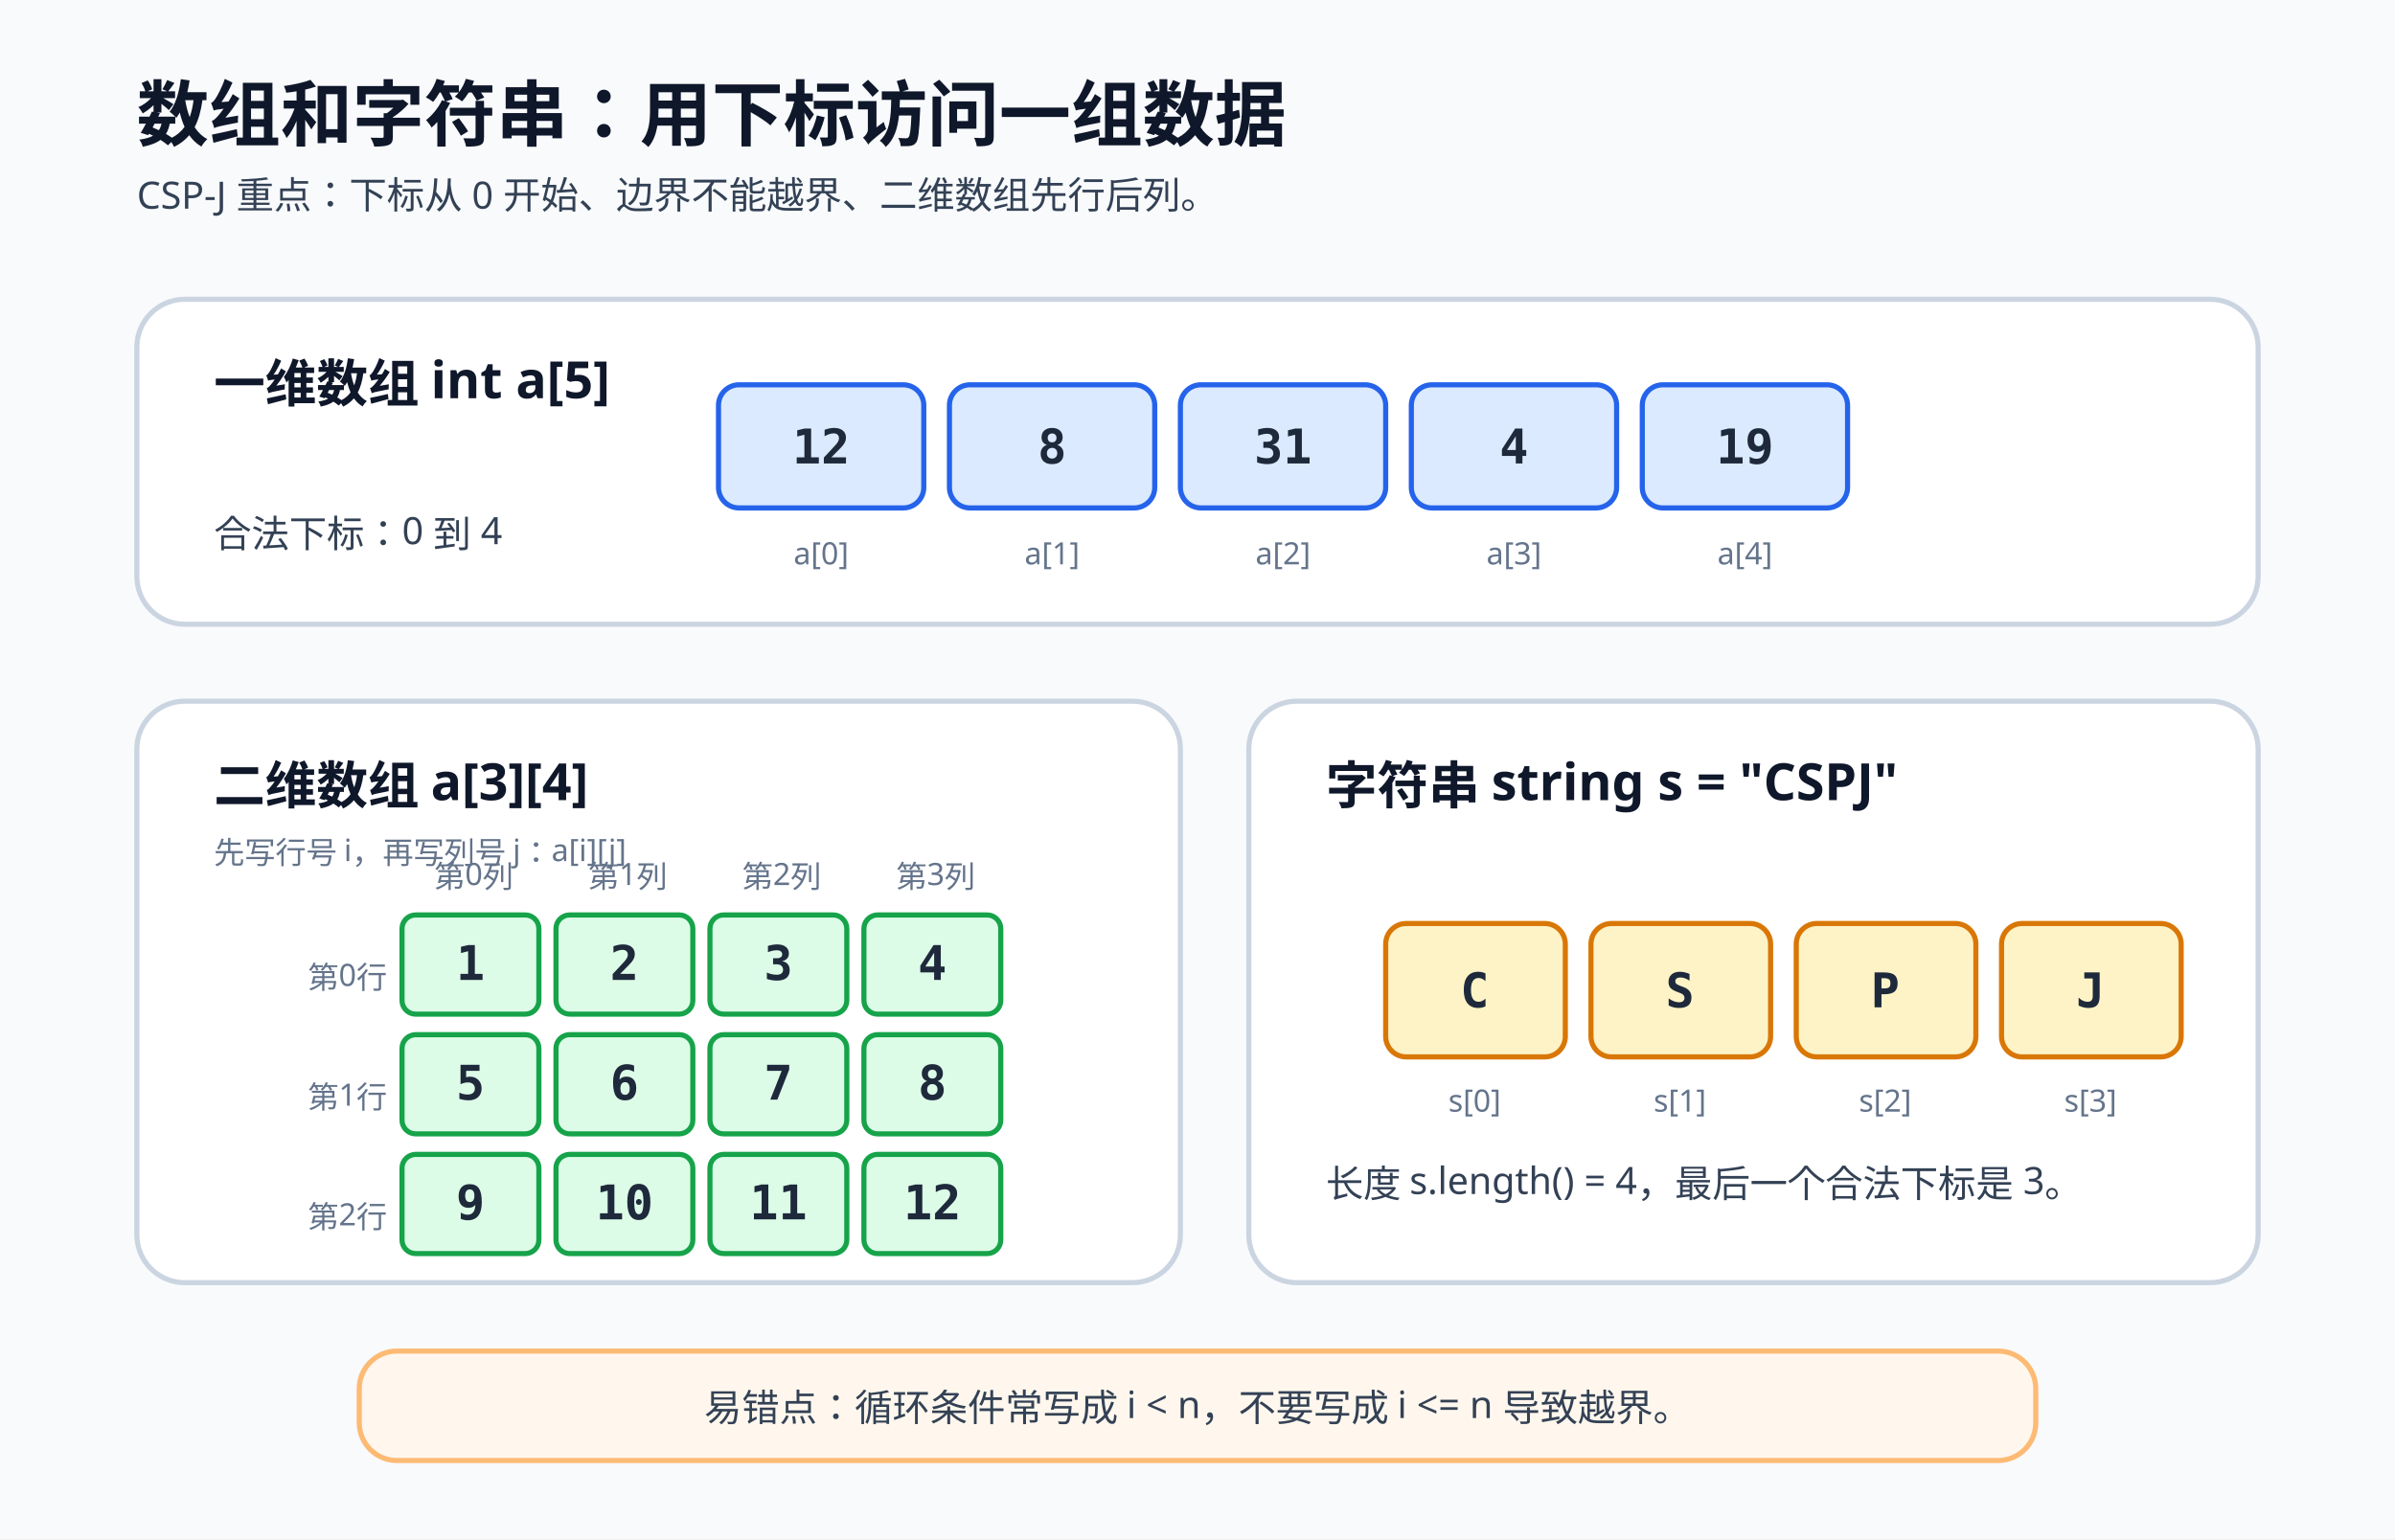
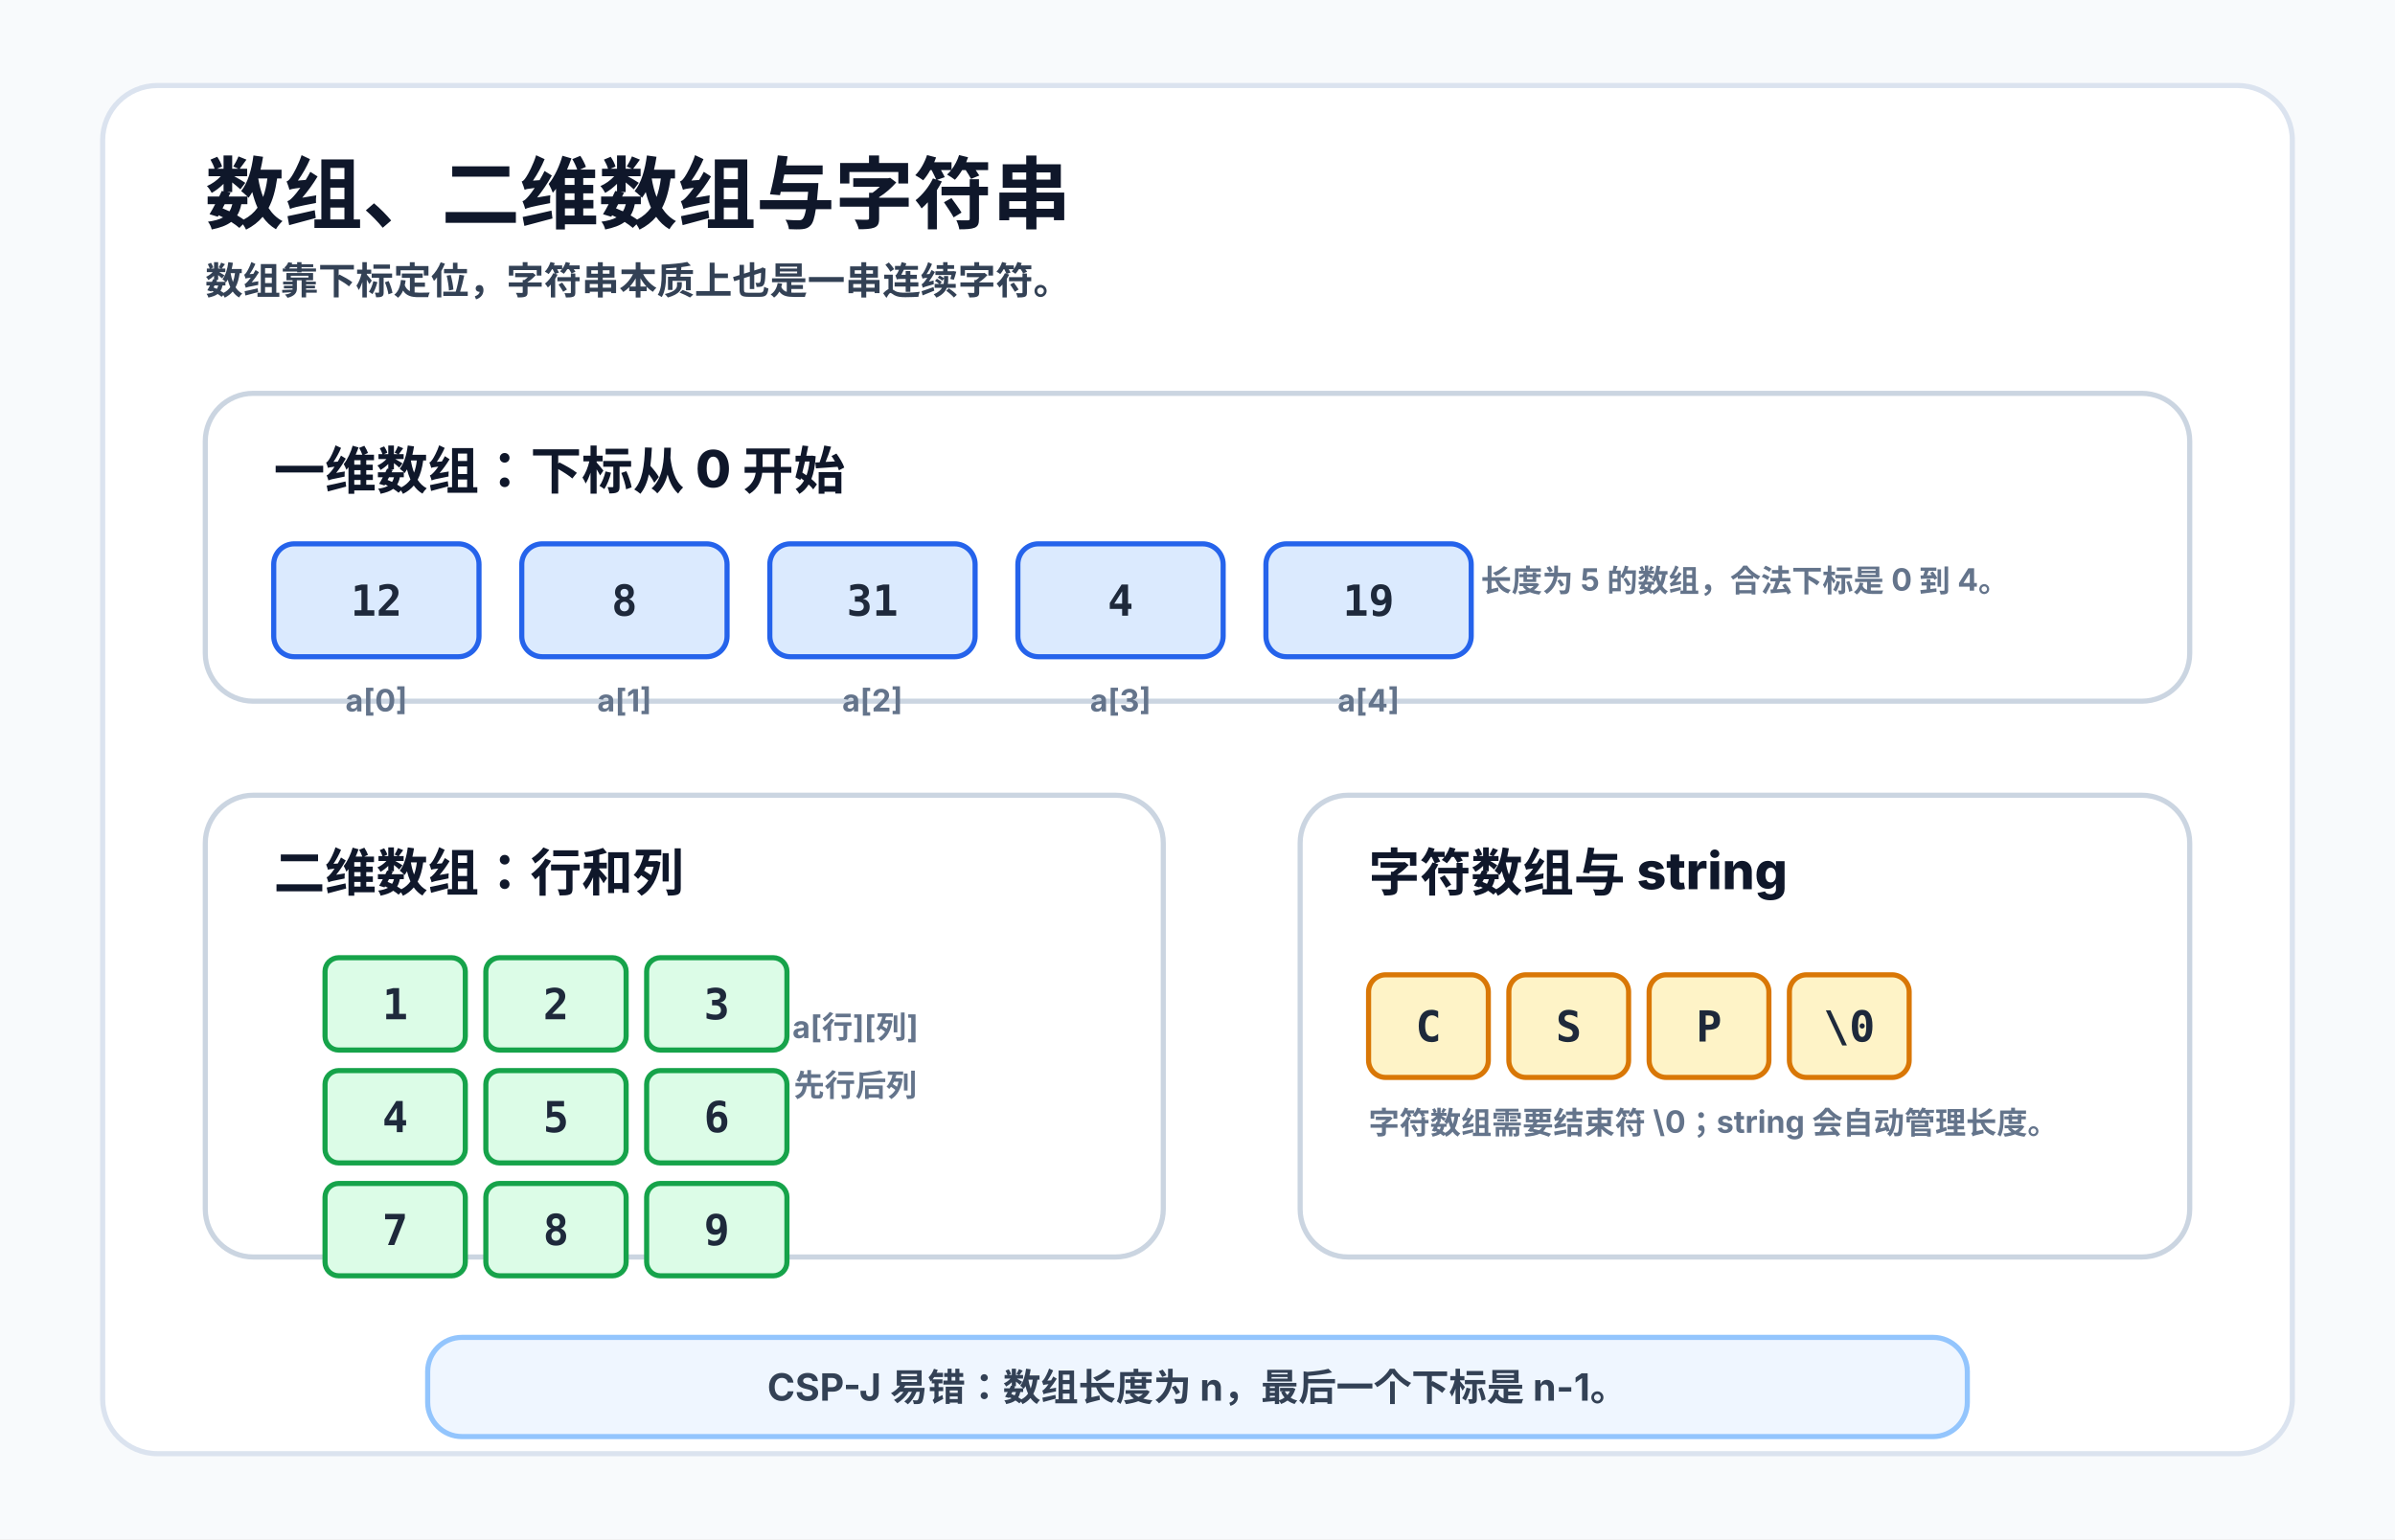
<svg xmlns="http://www.w3.org/2000/svg" width="1400" height="900" viewBox="0 0 1400 900" role="img" aria-labelledby="title desc">
  <defs>
    <style>
      .bg { fill: #f8fafc; }
+       .panel { fill: #ffffff; stroke: #dbe3ef; stroke-width: 3; }
+       .title { font: 800 46px system-ui, -apple-system, BlinkMacSystemFont, "Segoe UI", sans-serif; fill: #0f172a; }
+       .subtitle { font: 700 22px system-ui, -apple-system, BlinkMacSystemFont, "Segoe UI", sans-serif; fill: #334155; }
+       .label { font: 800 30px system-ui, -apple-system, BlinkMacSystemFont, "Segoe UI", sans-serif; fill: #0f172a; }
+       .small { font: 700 18px system-ui, -apple-system, BlinkMacSystemFont, "Segoe UI", sans-serif; fill: #64748b; }
+       .code { font: 800 25px ui-monospace, SFMono-Regular, Menlo, Consolas, monospace; fill: #1e293b; }
+       .cell { fill: #dbeafe; stroke: #2563eb; stroke-width: 3; }
+       .matrix { fill: #dcfce7; stroke: #16a34a; stroke-width: 3; }
+       .str { fill: #fef3c7; stroke: #d97706; stroke-width: 3; }
      .card { fill: #ffffff; stroke: #cbd5e1; stroke-width: 3; }
-       .cell { fill: #dbeafe; stroke: #2563eb; stroke-width: 3; }
-       .cell2 { fill: #dcfce7; stroke: #16a34a; stroke-width: 3; }
-       .str { fill: #fef3c7; stroke: #d97706; stroke-width: 3; }
-       .title { font: 700 42px "PingFang SC", "Microsoft YaHei", sans-serif; fill: #0f172a; }
-       .label { font: 700 30px "PingFang SC", "Microsoft YaHei", sans-serif; fill: #0f172a; }
-       .small { font: 500 22px "PingFang SC", "Microsoft YaHei", sans-serif; fill: #334155; }
-       .tiny { font: 500 18px "PingFang SC", "Microsoft YaHei", sans-serif; fill: #64748b; }
-       .code { font: 700 28px "SFMono-Regular", Consolas, monospace; fill: #1e293b; }
+       .tip { fill: #eff6ff; stroke: #93c5fd; stroke-width: 3; }
    </style>
  </defs>
  <rect class="bg" width="1400" height="900" />
-   <text class="title" x="80" y="82">数组和字符串：用下标访问一组数据</text>
-   <text class="small" x="80" y="122">CSP-J 重点：下标从 0 开始、边界不能越界、二维数组先行后列。</text>
-   <rect class="card" x="80" y="175" width="1240" height="190" rx="28" />
-   <text class="label" x="125" y="235">一维数组 int a[5]</text>
-   <g transform="translate(420,225)">
-     <rect class="cell" x="0" y="0" width="120" height="72" rx="12" />
-     <text class="code" x="60" y="46" text-anchor="middle">12</text>
-     <text class="tiny" x="60" y="105" text-anchor="middle">a[0]</text>
-     <rect class="cell" x="135" y="0" width="120" height="72" rx="12" />
-     <text class="code" x="195" y="46" text-anchor="middle">8</text>
-     <text class="tiny" x="195" y="105" text-anchor="middle">a[1]</text>
-     <rect class="cell" x="270" y="0" width="120" height="72" rx="12" />
-     <text class="code" x="330" y="46" text-anchor="middle">31</text>
-     <text class="tiny" x="330" y="105" text-anchor="middle">a[2]</text>
-     <rect class="cell" x="405" y="0" width="120" height="72" rx="12" />
-     <text class="code" x="465" y="46" text-anchor="middle">4</text>
-     <text class="tiny" x="465" y="105" text-anchor="middle">a[3]</text>
-     <rect class="cell" x="540" y="0" width="120" height="72" rx="12" />
-     <text class="code" x="600" y="46" text-anchor="middle">19</text>
-     <text class="tiny" x="600" y="105" text-anchor="middle">a[4]</text>
+   <rect class="panel" x="60" y="50" width="1280" height="800" rx="32" />
+   <text class="title" x="120" y="130">数组、二维数组与字符串</text>
+   <text class="subtitle" x="120" y="172">数组靠下标定位，字符串本质上也是一串连续字符。</text>
+   <g transform="translate(120 230)">
+     <rect class="card" x="0" y="0" width="1160" height="180" rx="28" />
+     <text class="label" x="40" y="56">一维数组：下标从 0 开始</text>
+     <g transform="translate(40 88)">
+       <rect class="cell" x="0" y="0" width="120" height="66" rx="12" />
+       <text class="code" x="60" y="42" text-anchor="middle">12</text>
+       <text class="small" x="60" y="98" text-anchor="middle">a[0]</text>
+       <rect class="cell" x="145" y="0" width="120" height="66" rx="12" />
+       <text class="code" x="205" y="42" text-anchor="middle">8</text>
+       <text class="small" x="205" y="98" text-anchor="middle">a[1]</text>
+       <rect class="cell" x="290" y="0" width="120" height="66" rx="12" />
+       <text class="code" x="350" y="42" text-anchor="middle">31</text>
+       <text class="small" x="350" y="98" text-anchor="middle">a[2]</text>
+       <rect class="cell" x="435" y="0" width="120" height="66" rx="12" />
+       <text class="code" x="495" y="42" text-anchor="middle">4</text>
+       <text class="small" x="495" y="98" text-anchor="middle">a[3]</text>
+       <rect class="cell" x="580" y="0" width="120" height="66" rx="12" />
+       <text class="code" x="640" y="42" text-anchor="middle">19</text>
+       <text class="small" x="640" y="98" text-anchor="middle">a[4]</text>
+     </g>
+     <text class="small" x="900" y="116" text-anchor="middle">长度为 5 的数组，合法下标是 0 到 4。</text>
  </g>
-   <text class="small" x="125" y="320">合法下标：0 到 4</text>
-   <rect class="card" x="80" y="410" width="610" height="340" rx="28" />
-   <text class="label" x="125" y="470">二维数组 a[3][4]</text>
-   <text class="tiny" x="125" y="505">先写行号 i，再写列号 j：a[i][j]</text>
-   <g transform="translate(235,535)">
-     <text class="tiny" x="-55" y="43">第0行</text>
-     <text class="tiny" x="-55" y="113">第1行</text>
-     <text class="tiny" x="-55" y="183">第2行</text>
-     <text class="tiny" x="42" y="-16" text-anchor="middle">第0列</text>
-     <text class="tiny" x="132" y="-16" text-anchor="middle">第1列</text>
-     <text class="tiny" x="222" y="-16" text-anchor="middle">第2列</text>
-     <text class="tiny" x="312" y="-16" text-anchor="middle">第3列</text>
-     <g>
-       <rect class="cell2" x="0" y="0" width="80" height="58" rx="8" />
-       <text class="code" x="40" y="38" text-anchor="middle">1</text>
-       <rect class="cell2" x="90" y="0" width="80" height="58" rx="8" />
-       <text class="code" x="130" y="38" text-anchor="middle">2</text>
-       <rect class="cell2" x="180" y="0" width="80" height="58" rx="8" />
-       <text class="code" x="220" y="38" text-anchor="middle">3</text>
-       <rect class="cell2" x="270" y="0" width="80" height="58" rx="8" />
-       <text class="code" x="310" y="38" text-anchor="middle">4</text>
-       <rect class="cell2" x="0" y="70" width="80" height="58" rx="8" />
-       <text class="code" x="40" y="108" text-anchor="middle">5</text>
-       <rect class="cell2" x="90" y="70" width="80" height="58" rx="8" />
-       <text class="code" x="130" y="108" text-anchor="middle">6</text>
-       <rect class="cell2" x="180" y="70" width="80" height="58" rx="8" />
-       <text class="code" x="220" y="108" text-anchor="middle">7</text>
-       <rect class="cell2" x="270" y="70" width="80" height="58" rx="8" />
-       <text class="code" x="310" y="108" text-anchor="middle">8</text>
-       <rect class="cell2" x="0" y="140" width="80" height="58" rx="8" />
-       <text class="code" x="40" y="178" text-anchor="middle">9</text>
-       <rect class="cell2" x="90" y="140" width="80" height="58" rx="8" />
-       <text class="code" x="130" y="178" text-anchor="middle">10</text>
-       <rect class="cell2" x="180" y="140" width="80" height="58" rx="8" />
-       <text class="code" x="220" y="178" text-anchor="middle">11</text>
-       <rect class="cell2" x="270" y="140" width="80" height="58" rx="8" />
-       <text class="code" x="310" y="178" text-anchor="middle">12</text>
+   <g transform="translate(120 465)">
+     <rect class="card" x="0" y="0" width="560" height="270" rx="28" />
+     <text class="label" x="40" y="56">二维数组：行和列</text>
+     <g transform="translate(70 95)">
+       <rect class="matrix" x="0" y="0" width="82" height="54" rx="8" />
+       <text class="code" x="41" y="36" text-anchor="middle">1</text>
+       <rect class="matrix" x="94" y="0" width="82" height="54" rx="8" />
+       <text class="code" x="135" y="36" text-anchor="middle">2</text>
+       <rect class="matrix" x="188" y="0" width="82" height="54" rx="8" />
+       <text class="code" x="229" y="36" text-anchor="middle">3</text>
+       <rect class="matrix" x="0" y="66" width="82" height="54" rx="8" />
+       <text class="code" x="41" y="102" text-anchor="middle">4</text>
+       <rect class="matrix" x="94" y="66" width="82" height="54" rx="8" />
+       <text class="code" x="135" y="102" text-anchor="middle">5</text>
+       <rect class="matrix" x="188" y="66" width="82" height="54" rx="8" />
+       <text class="code" x="229" y="102" text-anchor="middle">6</text>
+       <rect class="matrix" x="0" y="132" width="82" height="54" rx="8" />
+       <text class="code" x="41" y="168" text-anchor="middle">7</text>
+       <rect class="matrix" x="94" y="132" width="82" height="54" rx="8" />
+       <text class="code" x="135" y="168" text-anchor="middle">8</text>
+       <rect class="matrix" x="188" y="132" width="82" height="54" rx="8" />
+       <text class="code" x="229" y="168" text-anchor="middle">9</text>
    </g>
+     <text class="small" x="380" y="142" text-anchor="middle">a[行][列]</text>
+     <text class="small" x="380" y="176" text-anchor="middle">先行后列</text>
+     <rect class="card" x="640" y="0" width="520" height="270" rx="28" />
+     <text class="label" x="680" y="56">字符数组与 string</text>
+     <g transform="translate(680 105)">
+       <rect class="str" x="0" y="0" width="70" height="60" rx="10" />
+       <text class="code" x="35" y="39" text-anchor="middle">C</text>
+       <rect class="str" x="82" y="0" width="70" height="60" rx="10" />
+       <text class="code" x="117" y="39" text-anchor="middle">S</text>
+       <rect class="str" x="164" y="0" width="70" height="60" rx="10" />
+       <text class="code" x="199" y="39" text-anchor="middle">P</text>
+       <rect class="str" x="246" y="0" width="70" height="60" rx="10" />
+       <text class="code" x="281" y="39" text-anchor="middle">\0</text>
+     </g>
+     <text class="small" x="680" y="198">字符数组需要结束符 \0；string 会自动管理长度。</text>
  </g>
-   <rect class="card" x="730" y="410" width="590" height="340" rx="28" />
-   <text class="label" x="775" y="470">字符串 string s = "CSPJ"</text>
-   <g transform="translate(810,540)">
-     <rect class="str" x="0" y="0" width="105" height="78" rx="12" />
-     <text class="code" x="52" y="49" text-anchor="middle">C</text>
-     <text class="tiny" x="52" y="110" text-anchor="middle">s[0]</text>
-     <rect class="str" x="120" y="0" width="105" height="78" rx="12" />
-     <text class="code" x="172" y="49" text-anchor="middle">S</text>
-     <text class="tiny" x="172" y="110" text-anchor="middle">s[1]</text>
-     <rect class="str" x="240" y="0" width="105" height="78" rx="12" />
-     <text class="code" x="292" y="49" text-anchor="middle">P</text>
-     <text class="tiny" x="292" y="110" text-anchor="middle">s[2]</text>
-     <rect class="str" x="360" y="0" width="105" height="78" rx="12" />
-     <text class="code" x="412" y="49" text-anchor="middle">J</text>
-     <text class="tiny" x="412" y="110" text-anchor="middle">s[3]</text>
-   </g>
-   <text class="small" x="775" y="700">长度 s.length() = 4，最后一个合法下标是 3。</text>
-   <rect x="210" y="790" width="980" height="64" rx="22" fill="#fff7ed" stroke="#fdba74" stroke-width="3" />
-   <text class="small" x="700" y="831" text-anchor="middle">易错点：循环条件常写成 i &lt; n，不要写成 i &lt;= n 导致越界。</text>
+   <rect class="tip" x="250" y="782" width="900" height="58" rx="20" />
+   <text class="subtitle" x="700" y="819" text-anchor="middle">CSP-J 易错：数组长度为 n，最后一个下标是 n-1。</text>
</svg>
